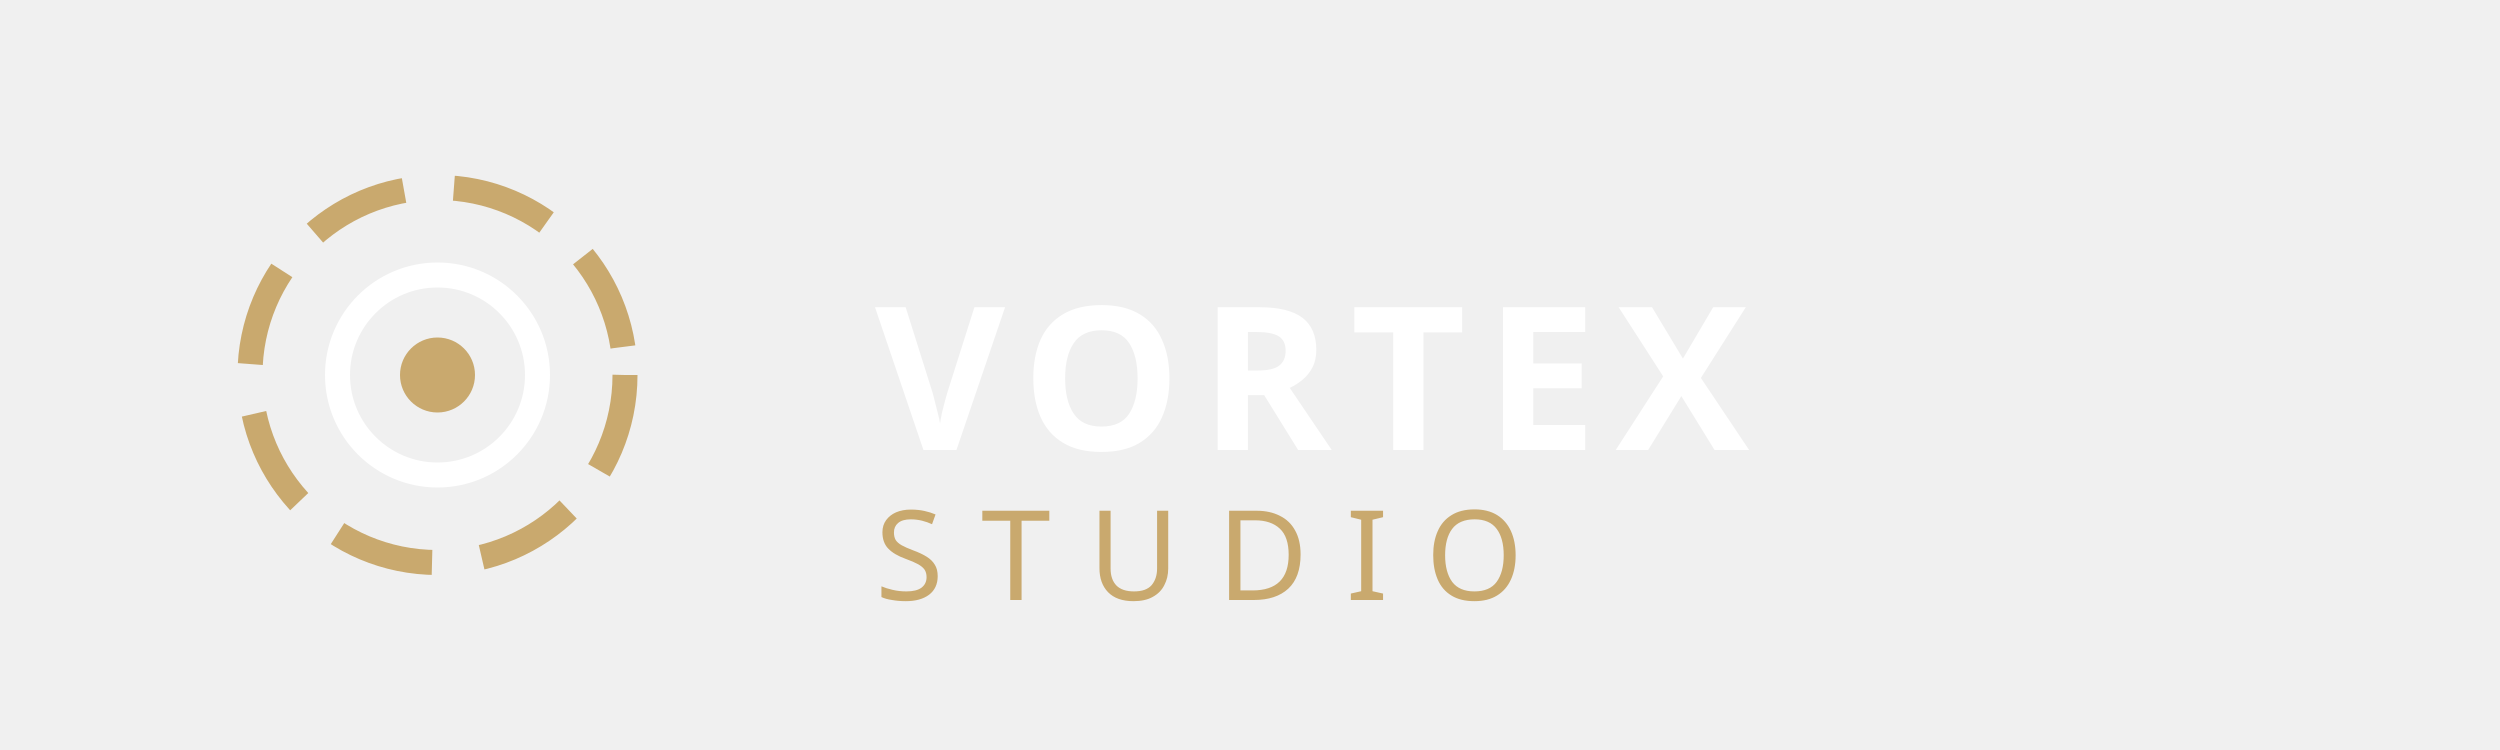
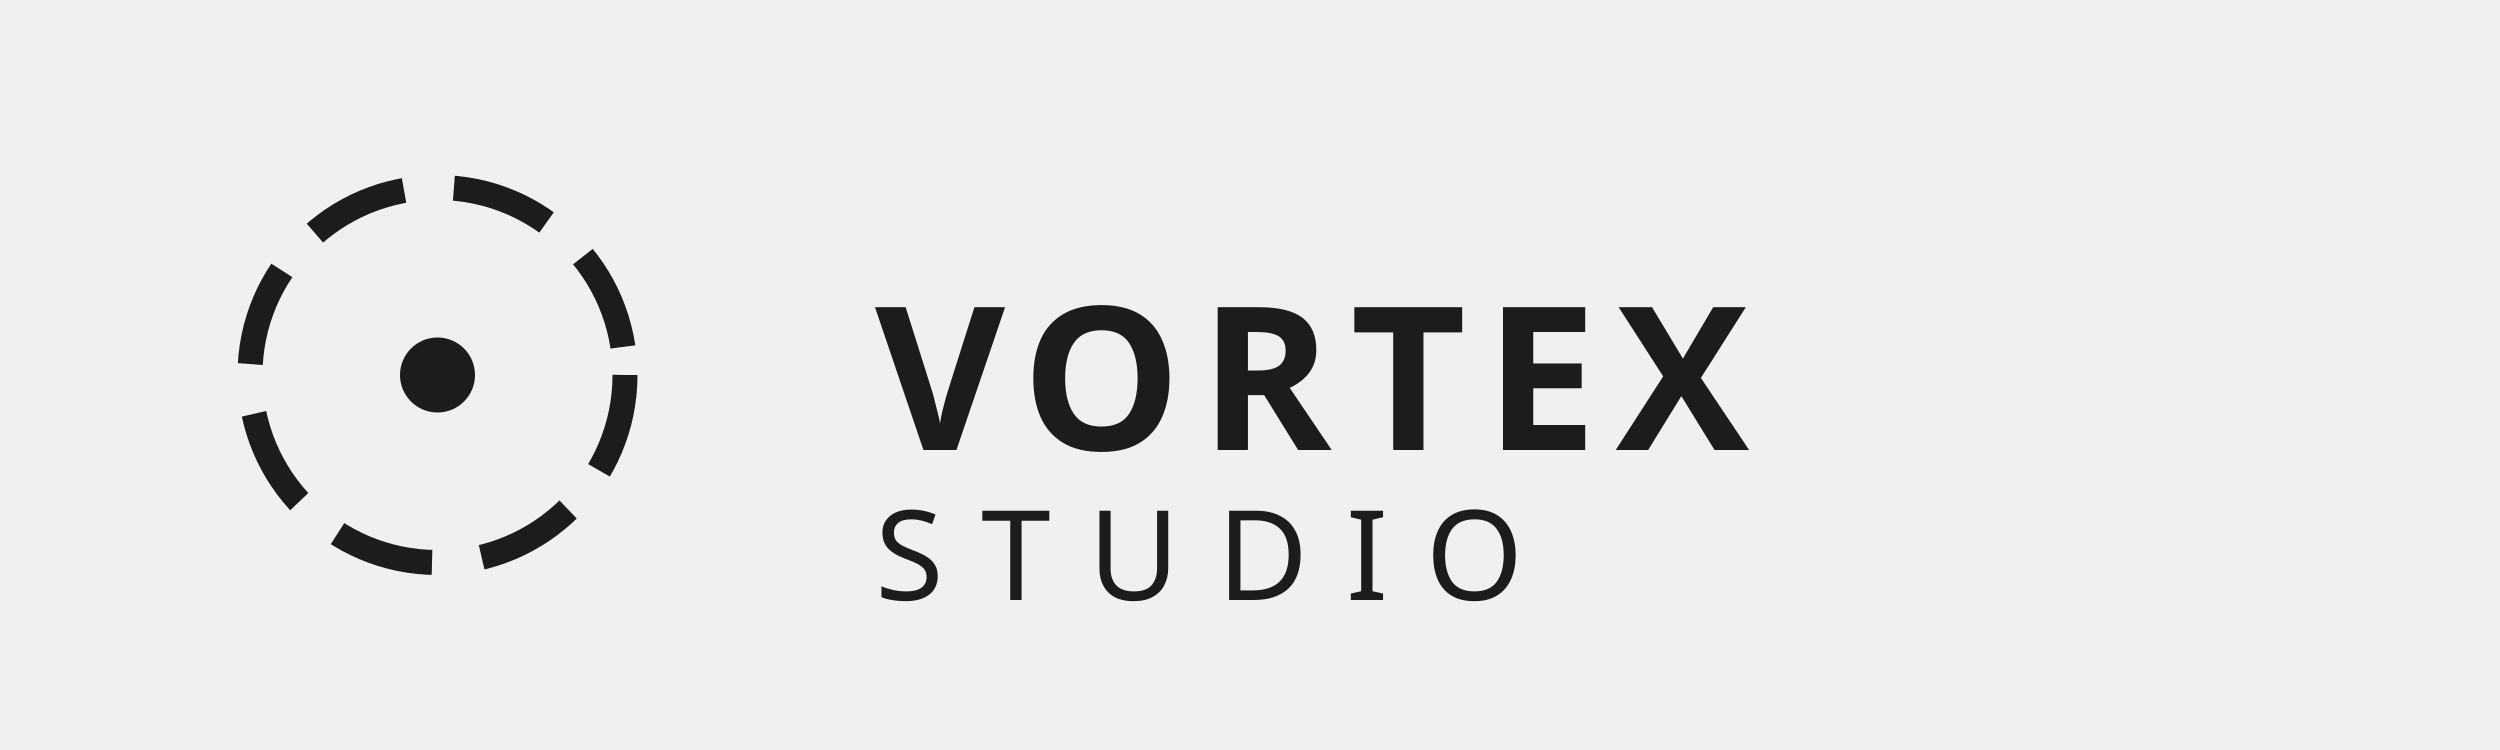
<svg xmlns="http://www.w3.org/2000/svg" viewBox="0 0 200 60" width="100%" height="100%">
-   <circle cx="35" cy="30" r="15" fill="none" stroke="#c9a96e" stroke-width="2" stroke-dasharray="8 4" />
-   <circle cx="35" cy="30" r="8" fill="none" stroke="#ffffff" stroke-width="2" />
-   <circle cx="35" cy="30" r="3" fill="#c9a96e" />
-   <text x="70" y="36" font-family="'Manrope', sans-serif" font-size="16" font-weight="700" fill="#ffffff" letter-spacing="1.5">VORTEX</text>
-   <text x="70" y="48" font-family="'Manrope', sans-serif" font-size="10" font-weight="500" fill="#c9a96e" letter-spacing="3">STUDIO</text>
+   <circle cx="35" cy="30" r="15" fill="none" stroke="#1c1c1c" stroke-width="2" stroke-dasharray="8 4" />
+   <circle cx="35" cy="30" r="3" fill="#1c1c1c" />
+   <text x="70" y="36" font-family="'Manrope', sans-serif" font-size="16" font-weight="700" fill="#1c1c1c" letter-spacing="1.5">VORTEX</text>
+   <text x="70" y="48" font-family="'Manrope', sans-serif" font-size="10" font-weight="500" fill="#1c1c1c" letter-spacing="3">STUDIO</text>
</svg>
